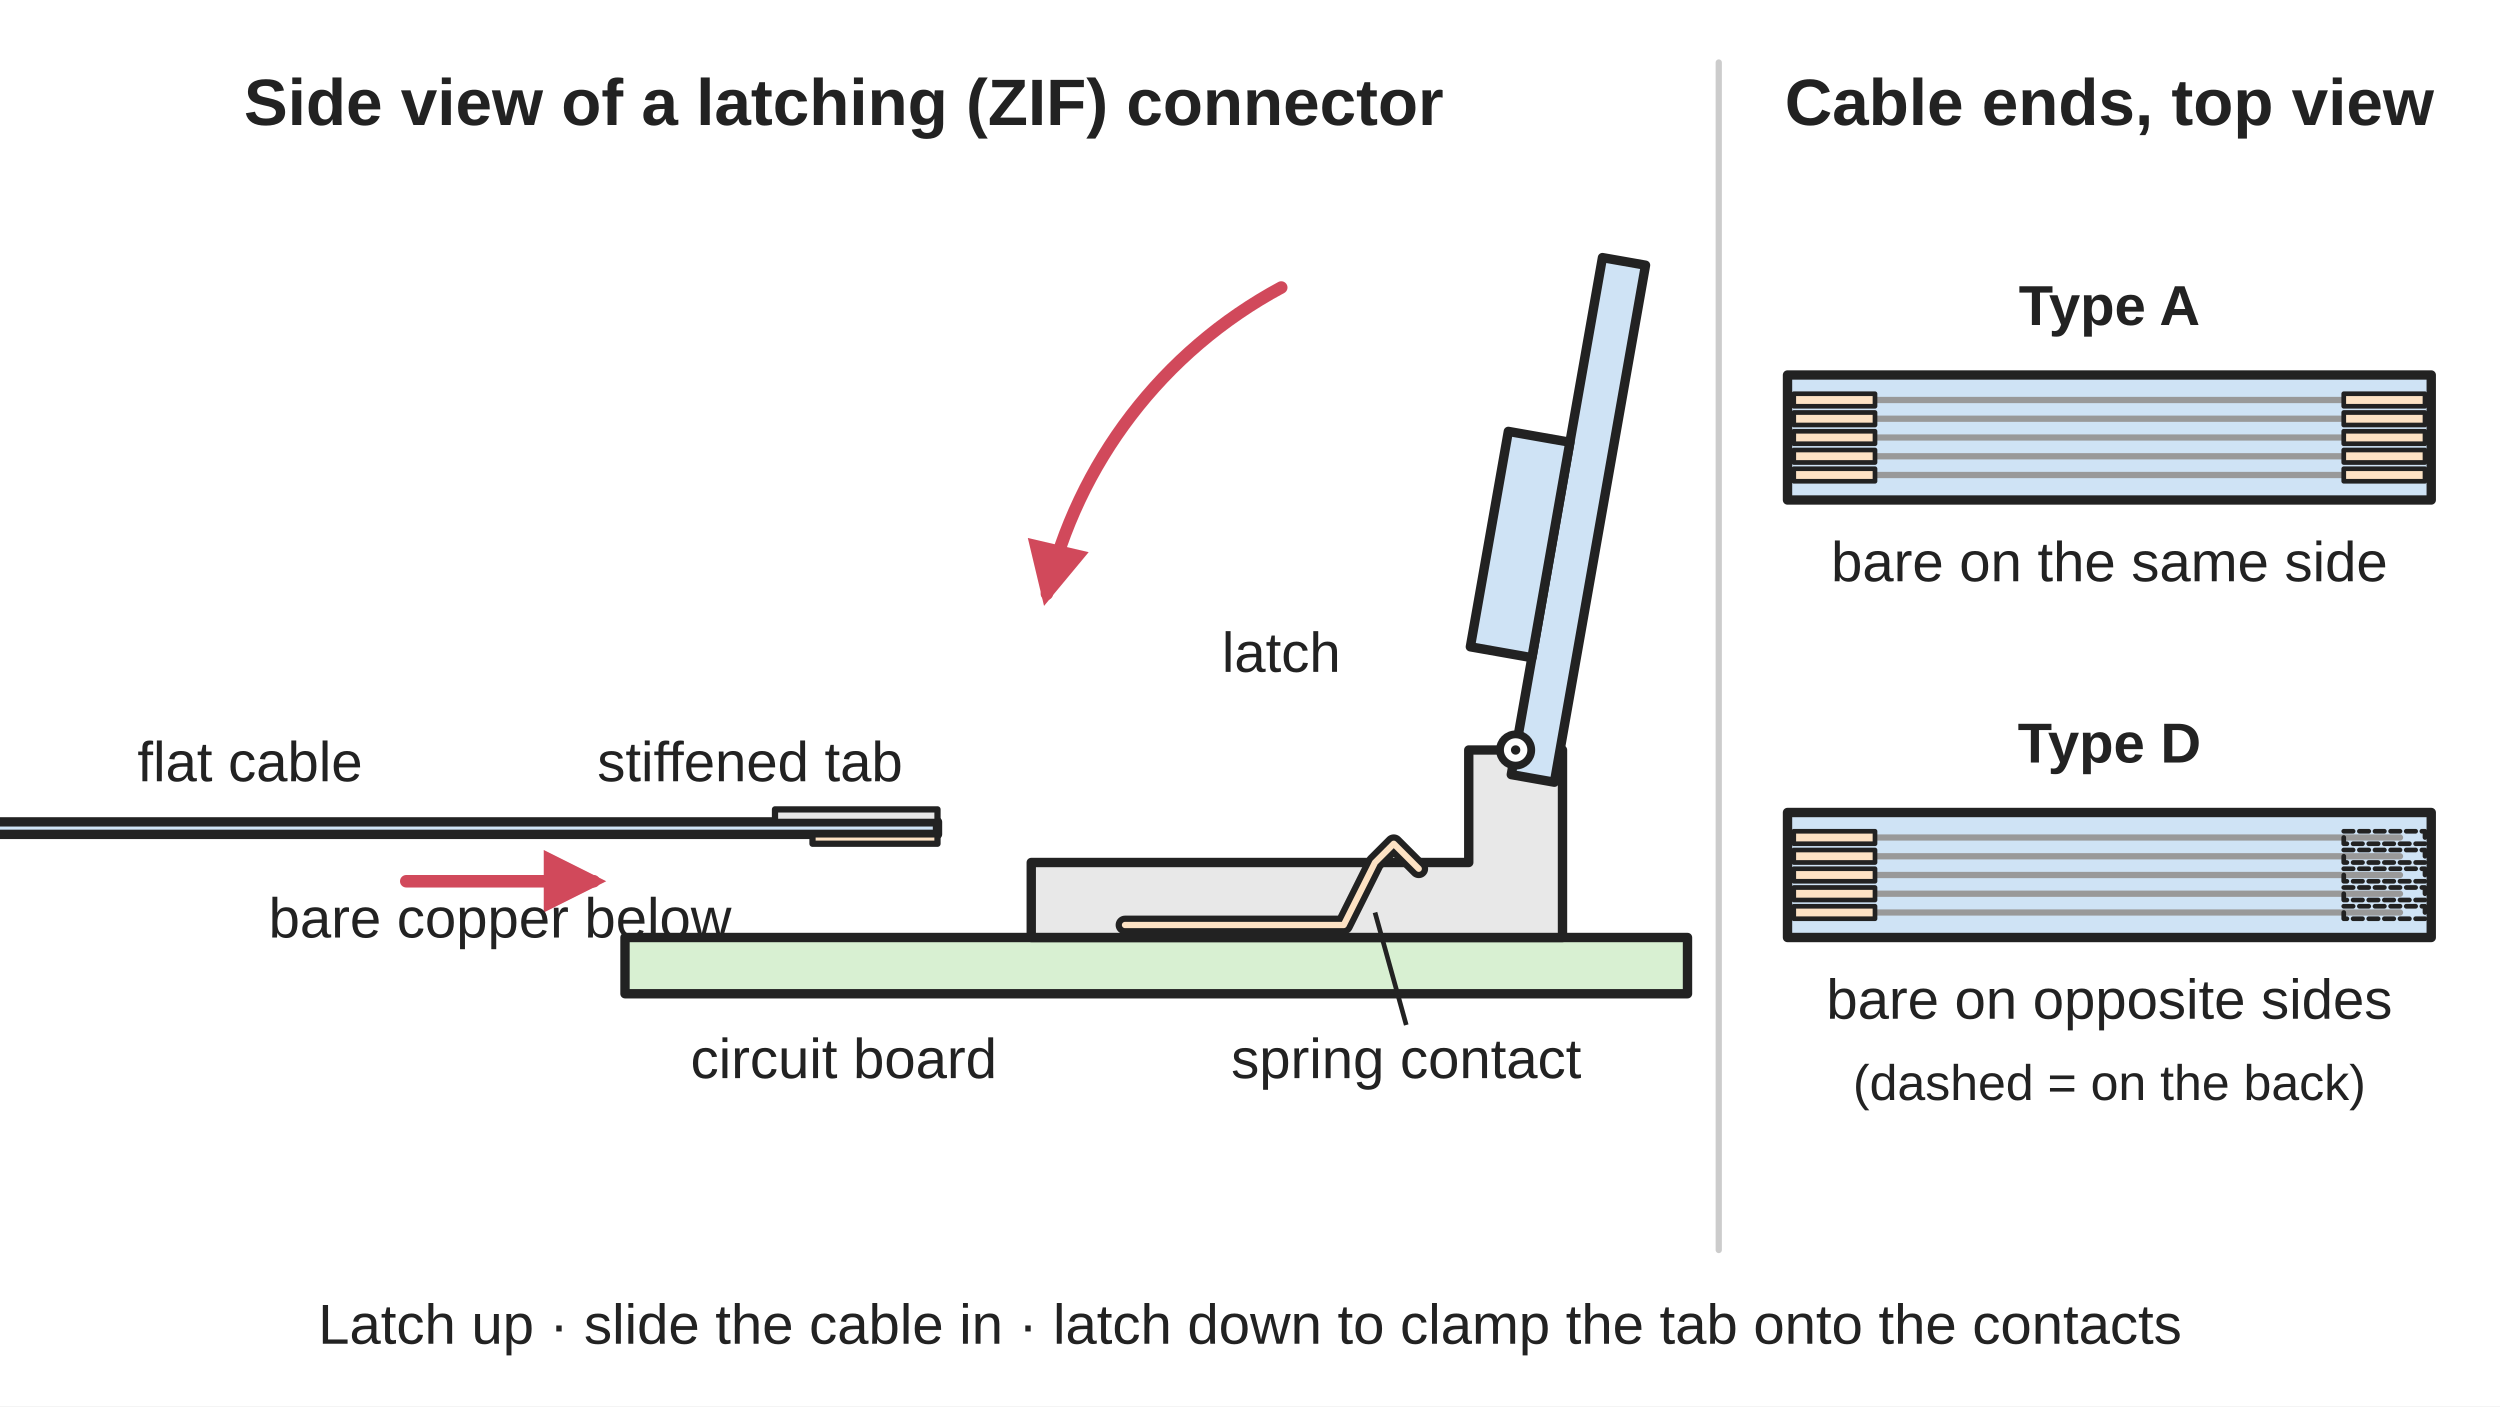
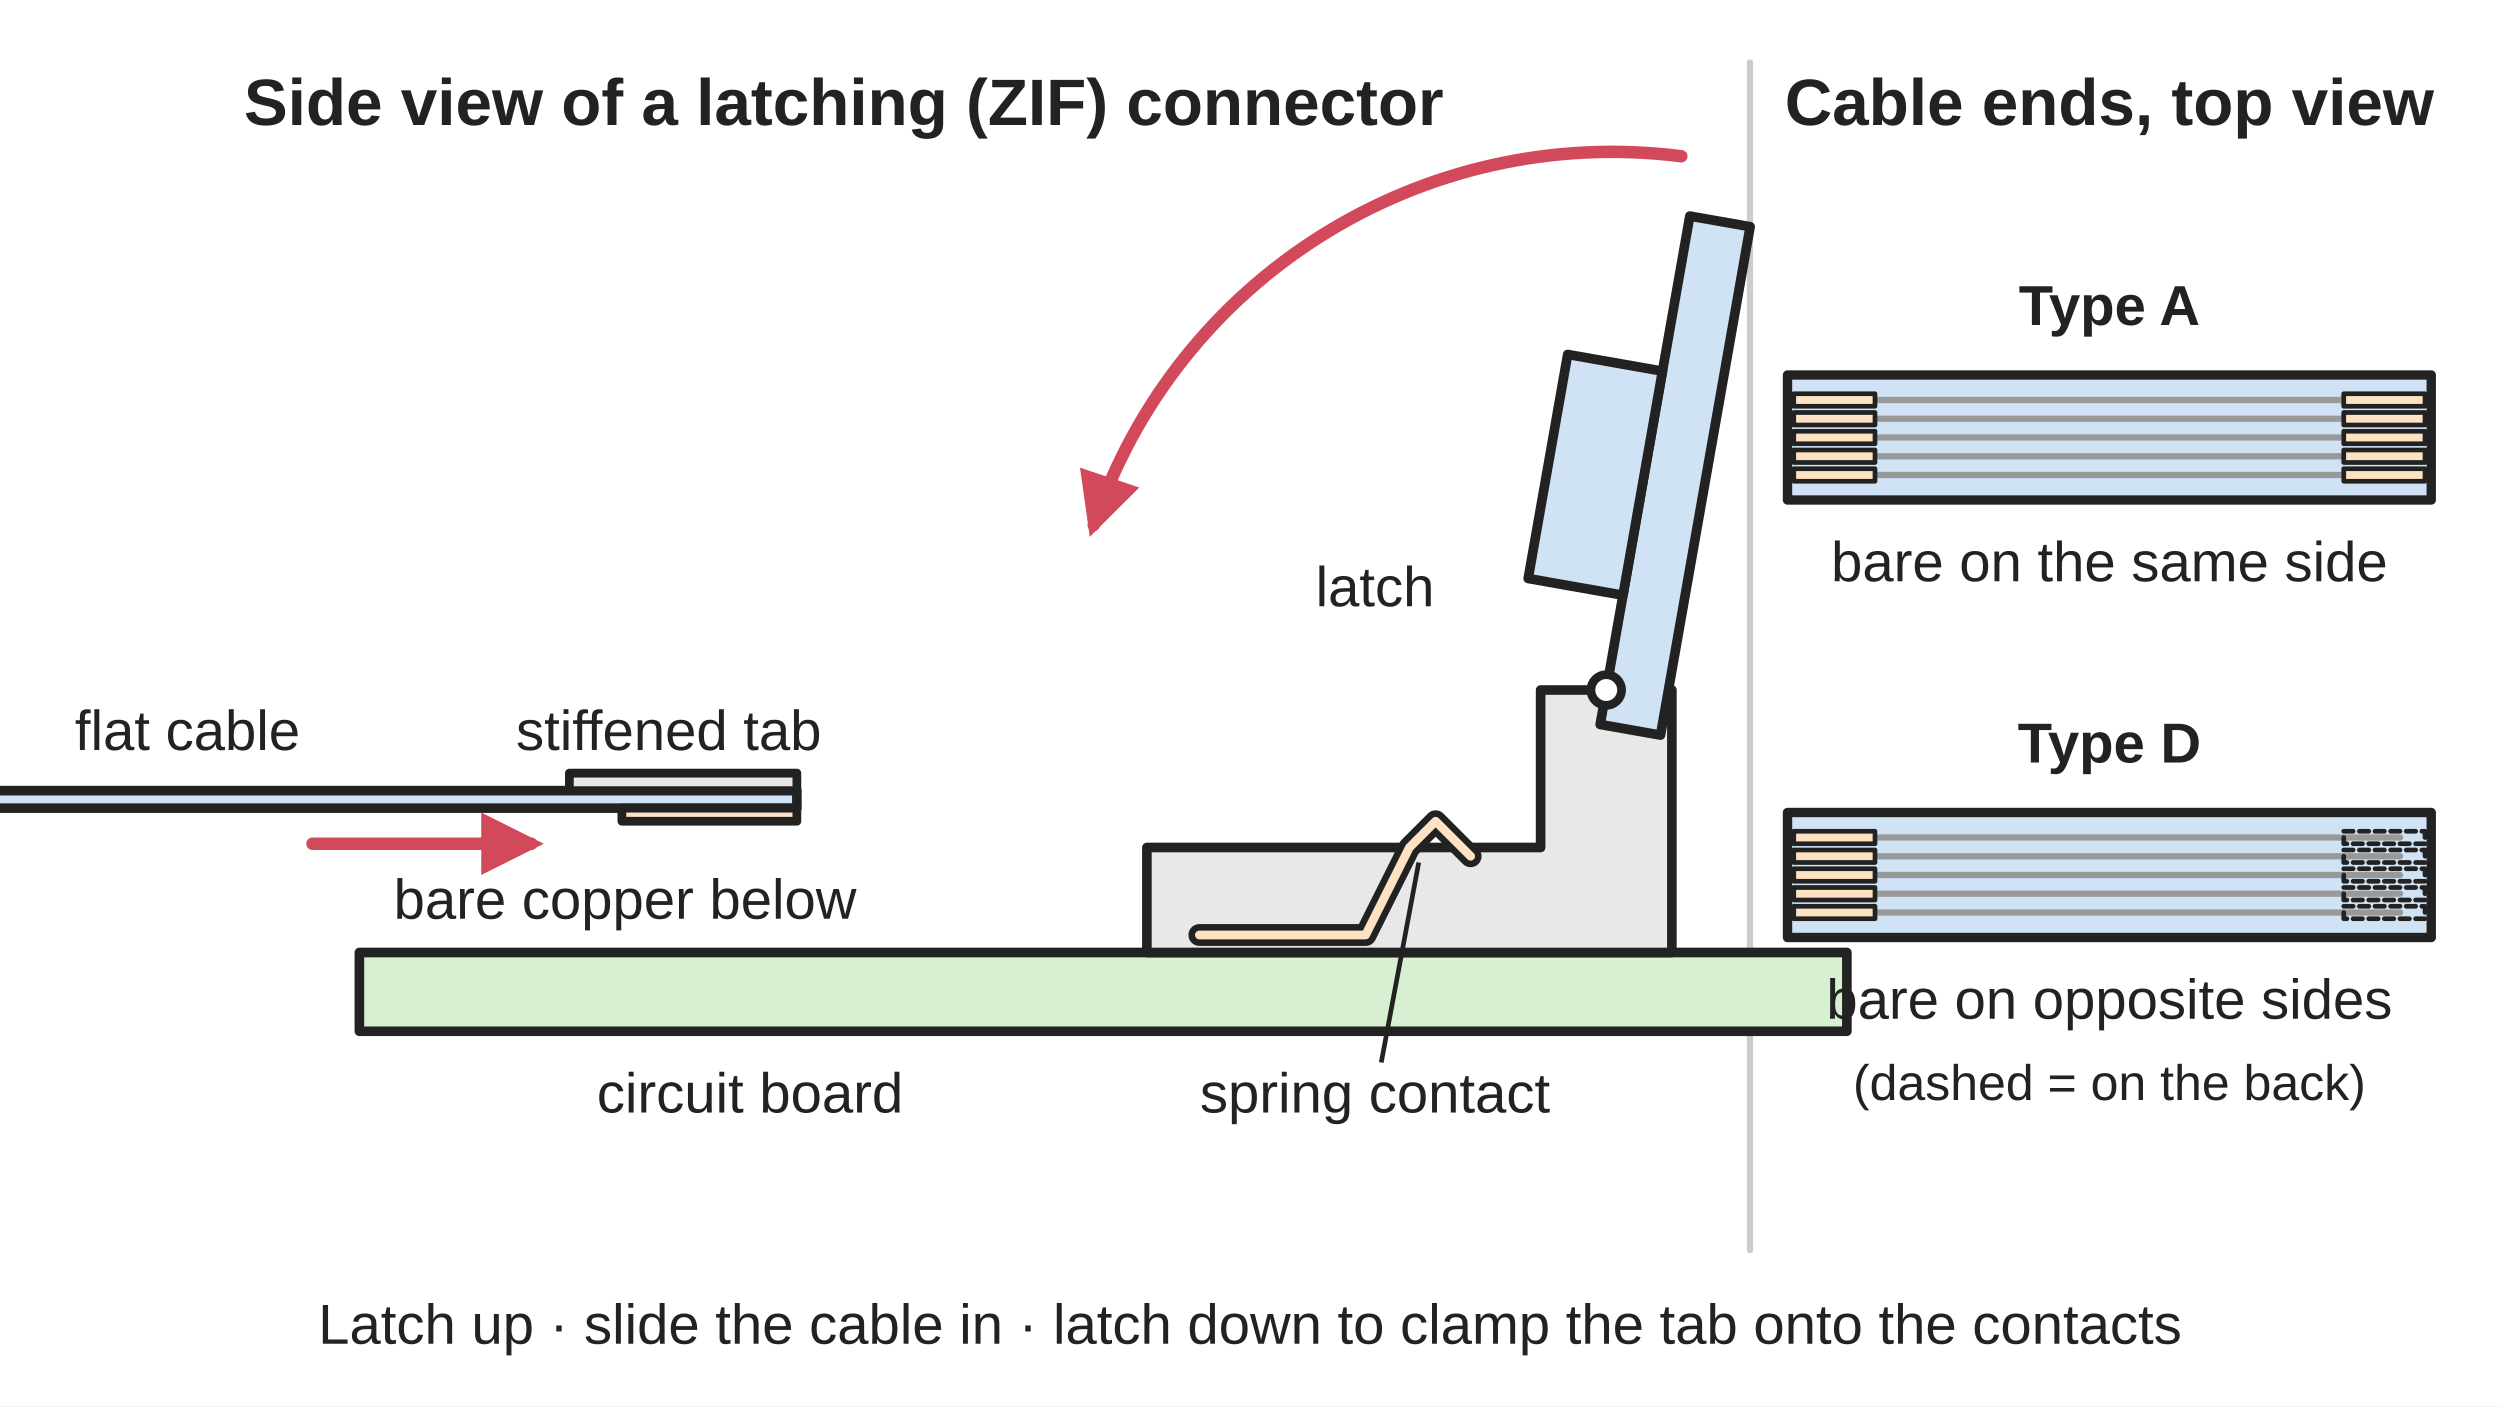
<svg xmlns="http://www.w3.org/2000/svg" viewBox="0 0 800 450" width="800" height="450" role="img">
  <rect width="800" height="450" fill="#ffffff" />
  <defs>
    <marker id="ah" viewBox="0 0 10 10" refX="8" refY="5" markerWidth="5" markerHeight="5" orient="auto-start-reverse">
      <path d="M0,0 L10,5 L0,10 z" fill="#d1495b" />
    </marker>
    <pattern id="hatch" width="10" height="10" patternUnits="userSpaceOnUse" patternTransform="rotate(45)">
      <line x1="0" y1="0" x2="0" y2="10" stroke="#222" stroke-width="2" />
    </pattern>
  </defs>
  <g stroke="#222" stroke-width="3" stroke-linejoin="round" stroke-linecap="round">
-     <line x1="550" y1="20" x2="550" y2="400" stroke="#cccccc" stroke-width="2" />
-     <rect x="200" y="300" width="340" height="18" fill="#d8f0d2" />
-     <path d="M330,300 V276 H470 V240 H500 V300 Z" fill="#e8e8e8" />
-     <polyline points="360,296 430,296 440,276 446,270 454,278" fill="none" stroke="#222" stroke-width="6" />
-     <polyline points="360,296 430,296 440,276 446,270 454,278" fill="none" stroke="#fde2c4" stroke-width="2" />
-     <g transform="translate(300,263)">
-       <rect x="-480" y="0" width="480" height="4" fill="#cfe3f5" />
-       <rect x="-52" y="-4" width="52" height="4" fill="#e8e8e8" stroke-width="2" />
-       <rect x="-40" y="4" width="40" height="3" fill="#fde2c4" stroke-width="2" />
+     <line x1="560" y1="20" x2="560" y2="400" stroke="#cccccc" stroke-width="2" />
+     <g transform="translate(-165,-115.2) scale(1.4)" stroke-width="2.2">
+       <rect x="200" y="300" width="340" height="18" fill="#d8f0d2" />
+       <path d="M380,300 V276 H470 V240 H500 V300 Z" fill="#e8e8e8" />
+       <polyline points="392,296 430,296 440,276 446,270 454,278" fill="none" stroke="#222" stroke-width="5" />
+       <polyline points="392,296 430,296 440,276 446,270 454,278" fill="none" stroke="#fde2c4" stroke-width="2" />
+       <g transform="translate(300,263)">
+         <rect x="-480" y="0" width="480" height="4" fill="#cfe3f5" />
+         <rect x="-52" y="-4" width="52" height="4" fill="#e8e8e8" stroke-width="2" />
+         <rect x="-40" y="4" width="40" height="3" fill="#fde2c4" stroke-width="2" />
+       </g>
+       <g transform="rotate(100 485 240)">
+         <path d="M375,226 H493 V240 H375 Z" fill="#cfe3f5" />
+         <rect x="411" y="240" width="52" height="22" fill="#cfe3f5" />
+       </g>
+       <circle cx="485" cy="240" r="3.5" fill="#ffffff" stroke-width="2" />
    </g>
-     <g transform="rotate(100 485 240)">
-       <path d="M325,226 H493 V240 H325 Z" fill="#cfe3f5" />
-       <rect x="385" y="240" width="70" height="20" fill="#cfe3f5" />
-     </g>
-     <circle cx="485" cy="240" r="5" fill="#ffffff" stroke-width="2.5" />
-     <circle cx="485" cy="240" r="1.5" fill="#222" stroke="none" />
-     <path d="M410,92 A150,150 0 0 0 335,190" fill="none" stroke="#d1495b" stroke-width="4" marker-end="url(#ah)" />
-     <line x1="130" y1="282" x2="190" y2="282" stroke="#d1495b" stroke-width="4" marker-end="url(#ah)" />
+     <path d="M538,50 A175,175 0 0 0 350,168" fill="none" stroke="#d1495b" stroke-width="4" marker-end="url(#ah)" />
+     <line x1="100" y1="270" x2="170" y2="270" stroke="#d1495b" stroke-width="4" marker-end="url(#ah)" />
    <rect x="572" y="120" width="206" height="40" fill="#cfe3f5" />
    <line x1="582" y1="128" x2="768" y2="128" stroke="#999999" stroke-width="2" />
    <line x1="582" y1="134" x2="768" y2="134" stroke="#999999" stroke-width="2" />
    <line x1="582" y1="140" x2="768" y2="140" stroke="#999999" stroke-width="2" />
    <line x1="582" y1="146" x2="768" y2="146" stroke="#999999" stroke-width="2" />
    <line x1="582" y1="152" x2="768" y2="152" stroke="#999999" stroke-width="2" />
    <rect x="574" y="126" width="26" height="4" fill="#fde2c4" stroke-width="1.5" />
    <rect x="750" y="126" width="26" height="4" fill="#fde2c4" stroke-width="1.5" />
    <rect x="574" y="132" width="26" height="4" fill="#fde2c4" stroke-width="1.5" />
    <rect x="750" y="132" width="26" height="4" fill="#fde2c4" stroke-width="1.5" />
    <rect x="574" y="138" width="26" height="4" fill="#fde2c4" stroke-width="1.5" />
    <rect x="750" y="138" width="26" height="4" fill="#fde2c4" stroke-width="1.5" />
    <rect x="574" y="144" width="26" height="4" fill="#fde2c4" stroke-width="1.5" />
    <rect x="750" y="144" width="26" height="4" fill="#fde2c4" stroke-width="1.5" />
    <rect x="574" y="150" width="26" height="4" fill="#fde2c4" stroke-width="1.5" />
    <rect x="750" y="150" width="26" height="4" fill="#fde2c4" stroke-width="1.5" />
    <rect x="572" y="260" width="206" height="40" fill="#cfe3f5" />
    <line x1="582" y1="268" x2="768" y2="268" stroke="#999999" stroke-width="2" />
    <line x1="582" y1="274" x2="768" y2="274" stroke="#999999" stroke-width="2" />
    <line x1="582" y1="280" x2="768" y2="280" stroke="#999999" stroke-width="2" />
    <line x1="582" y1="286" x2="768" y2="286" stroke="#999999" stroke-width="2" />
    <line x1="582" y1="292" x2="768" y2="292" stroke="#999999" stroke-width="2" />
    <rect x="574" y="266" width="26" height="4" fill="#fde2c4" stroke-width="1.5" />
    <rect x="750" y="266" width="26" height="4" fill="none" stroke-width="1.5" stroke-dasharray="3 2" />
    <rect x="574" y="272" width="26" height="4" fill="#fde2c4" stroke-width="1.5" />
    <rect x="750" y="272" width="26" height="4" fill="none" stroke-width="1.5" stroke-dasharray="3 2" />
    <rect x="574" y="278" width="26" height="4" fill="#fde2c4" stroke-width="1.5" />
    <rect x="750" y="278" width="26" height="4" fill="none" stroke-width="1.5" stroke-dasharray="3 2" />
    <rect x="574" y="284" width="26" height="4" fill="#fde2c4" stroke-width="1.5" />
    <rect x="750" y="284" width="26" height="4" fill="none" stroke-width="1.5" stroke-dasharray="3 2" />
    <rect x="574" y="290" width="26" height="4" fill="#fde2c4" stroke-width="1.5" />
    <rect x="750" y="290" width="26" height="4" fill="none" stroke-width="1.5" stroke-dasharray="3 2" />
  </g>
  <g font-family="Arial, Helvetica, sans-serif" font-size="18" fill="#222" text-anchor="middle">
    <text x="270" y="40" font-size="21" font-weight="bold">Side view of a latching (ZIF) connector</text>
    <text x="675" y="40" font-size="21" font-weight="bold">Cable ends, top view</text>
-     <text x="410" y="215">latch</text>
-     <text x="80" y="250">flat cable</text>
-     <text x="240" y="250">stiffened tab</text>
-     <text x="160" y="300">bare copper below</text>
-     <text x="270" y="345">circuit board</text>
-     <text x="450" y="345">spring contact</text>
+     <text x="440" y="194">latch</text>
+     <text x="60" y="240">flat cable</text>
+     <text x="214" y="240">stiffened tab</text>
+     <text x="200" y="294">bare copper below</text>
+     <text x="240" y="356">circuit board</text>
+     <text x="440" y="356">spring contact</text>
    <g stroke="#222" stroke-width="1.5">
-       <line x1="450" y1="328" x2="440" y2="292" />
+       <line x1="442" y1="340" x2="454" y2="276" />
    </g>
    <text x="675" y="104" font-weight="bold">Type A</text>
    <text x="675" y="186">bare on the same side</text>
    <text x="675" y="244" font-weight="bold">Type D</text>
    <text x="675" y="326">bare on opposite sides</text>
    <text x="675" y="352" font-size="16">(dashed = on the back)</text>
    <text x="400" y="430">Latch up · slide the cable in · latch down to clamp the tab onto the contacts</text>
  </g>
</svg>
